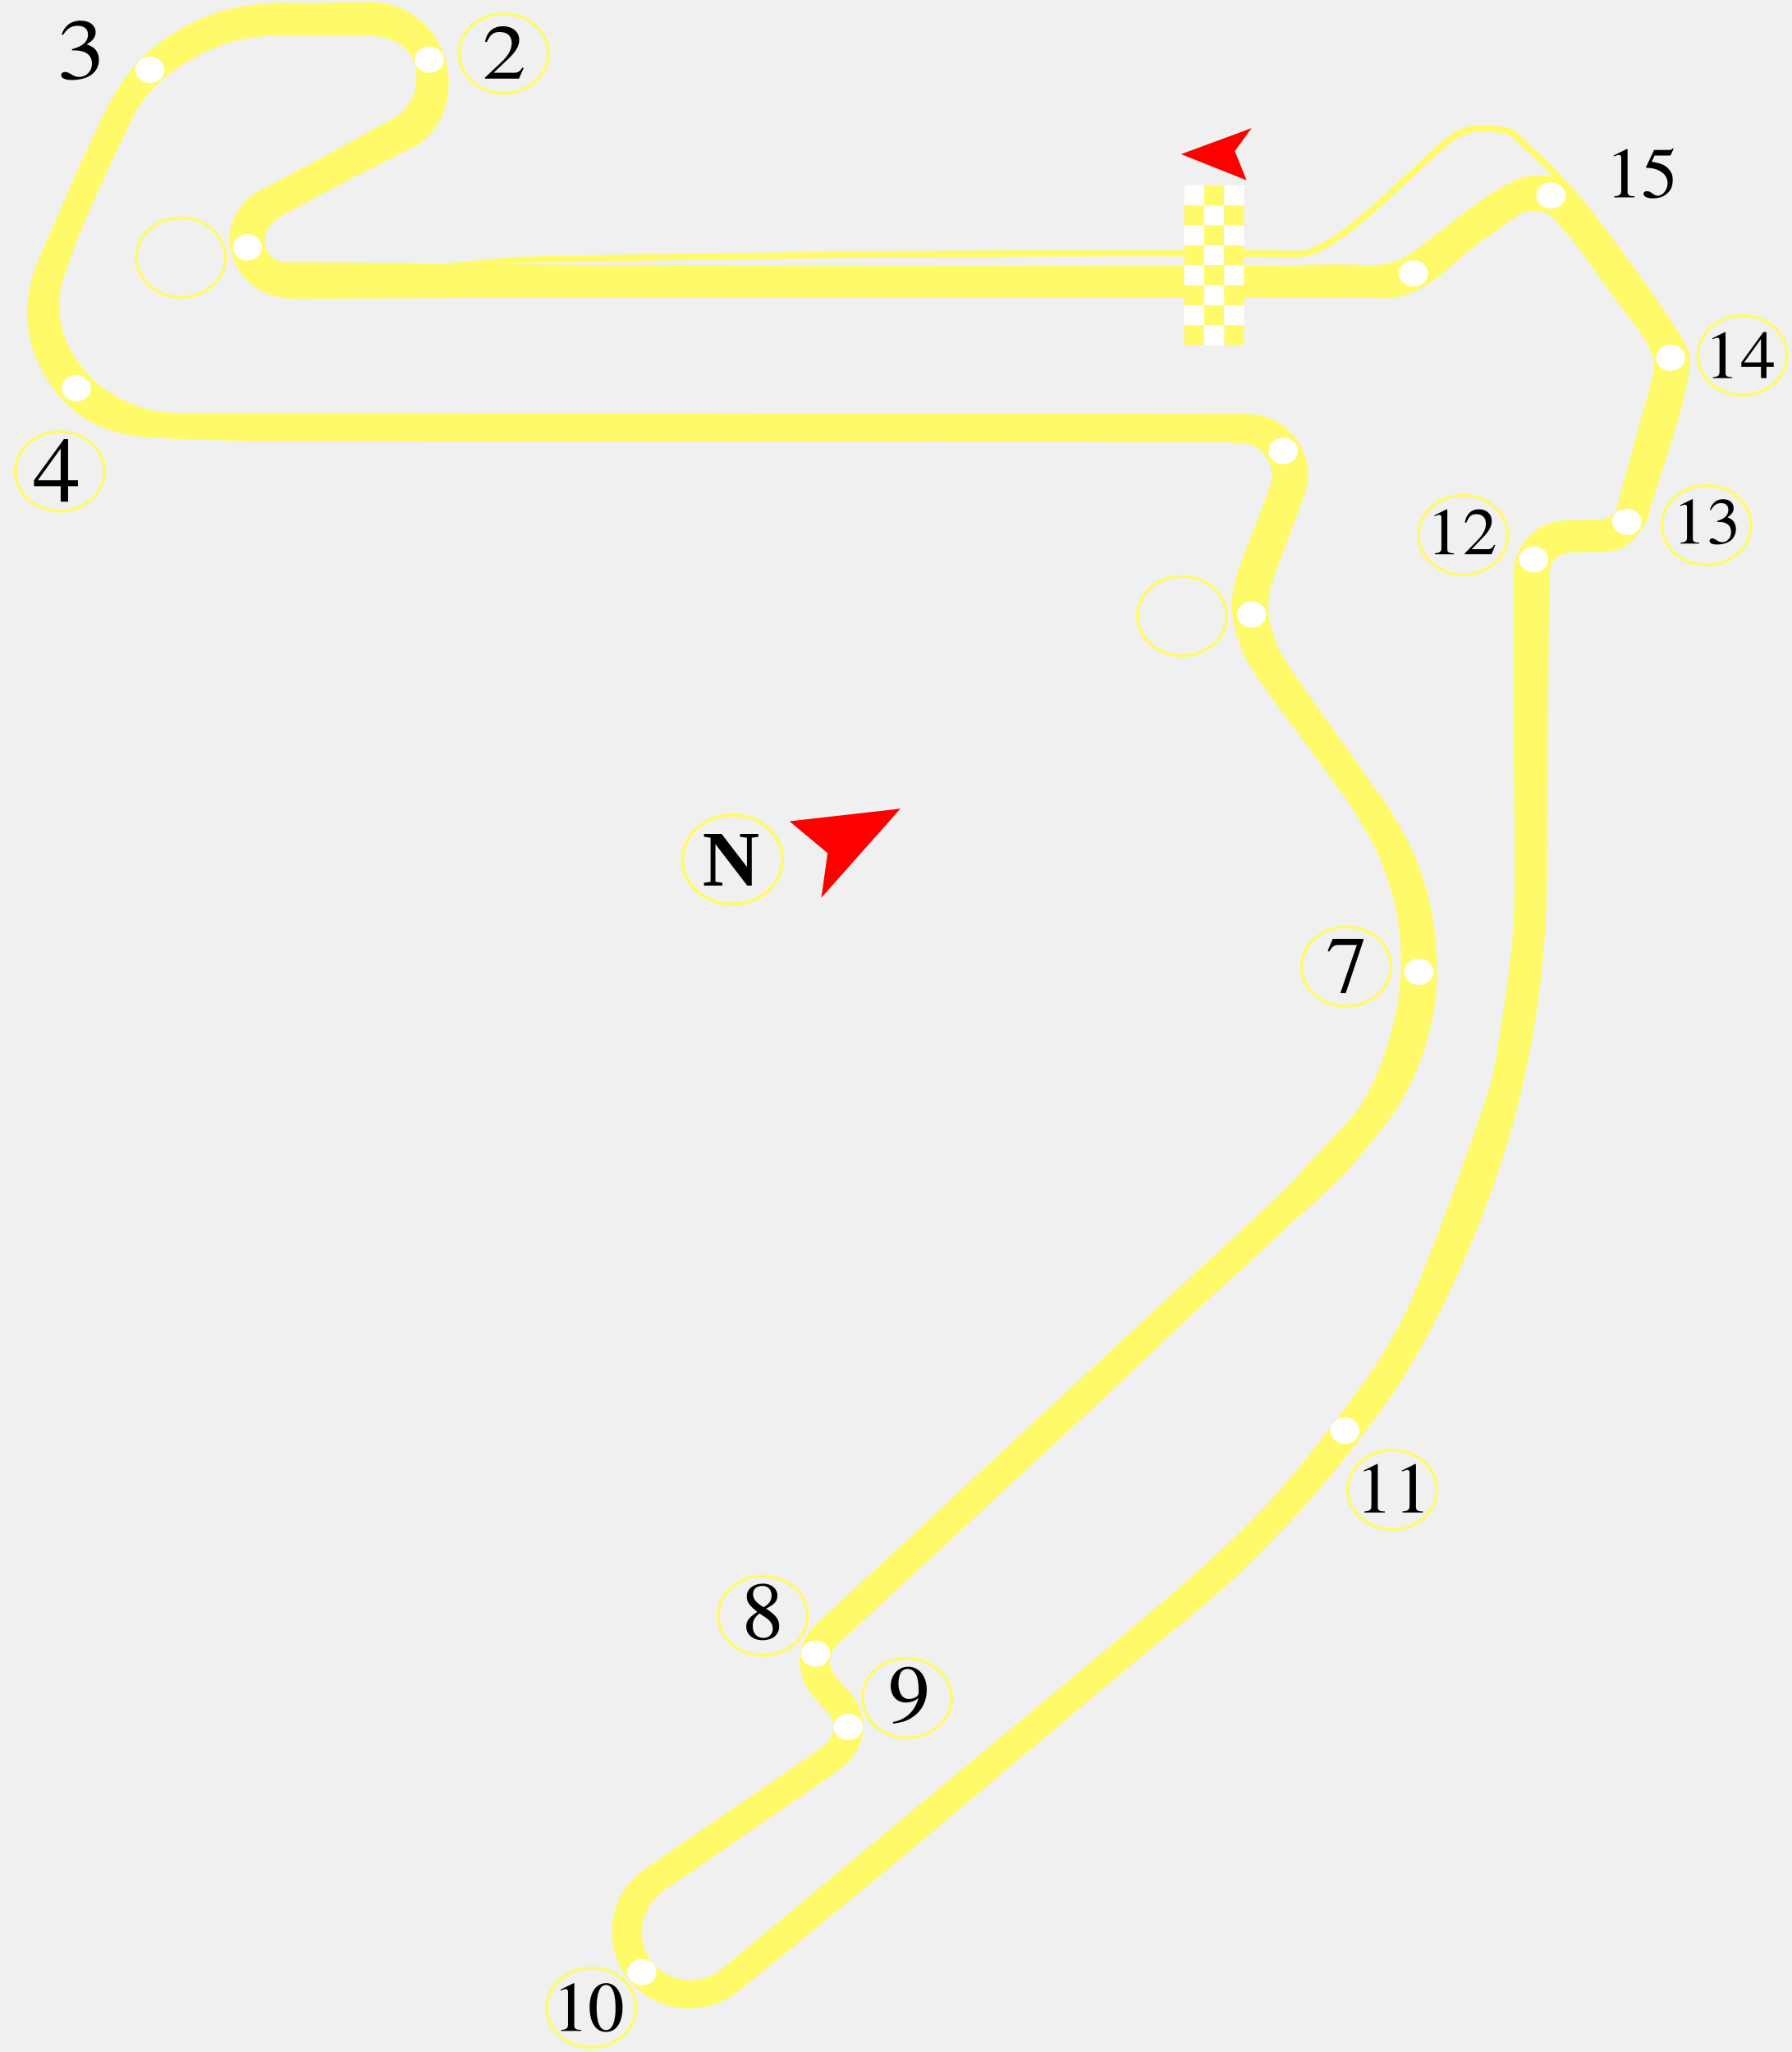
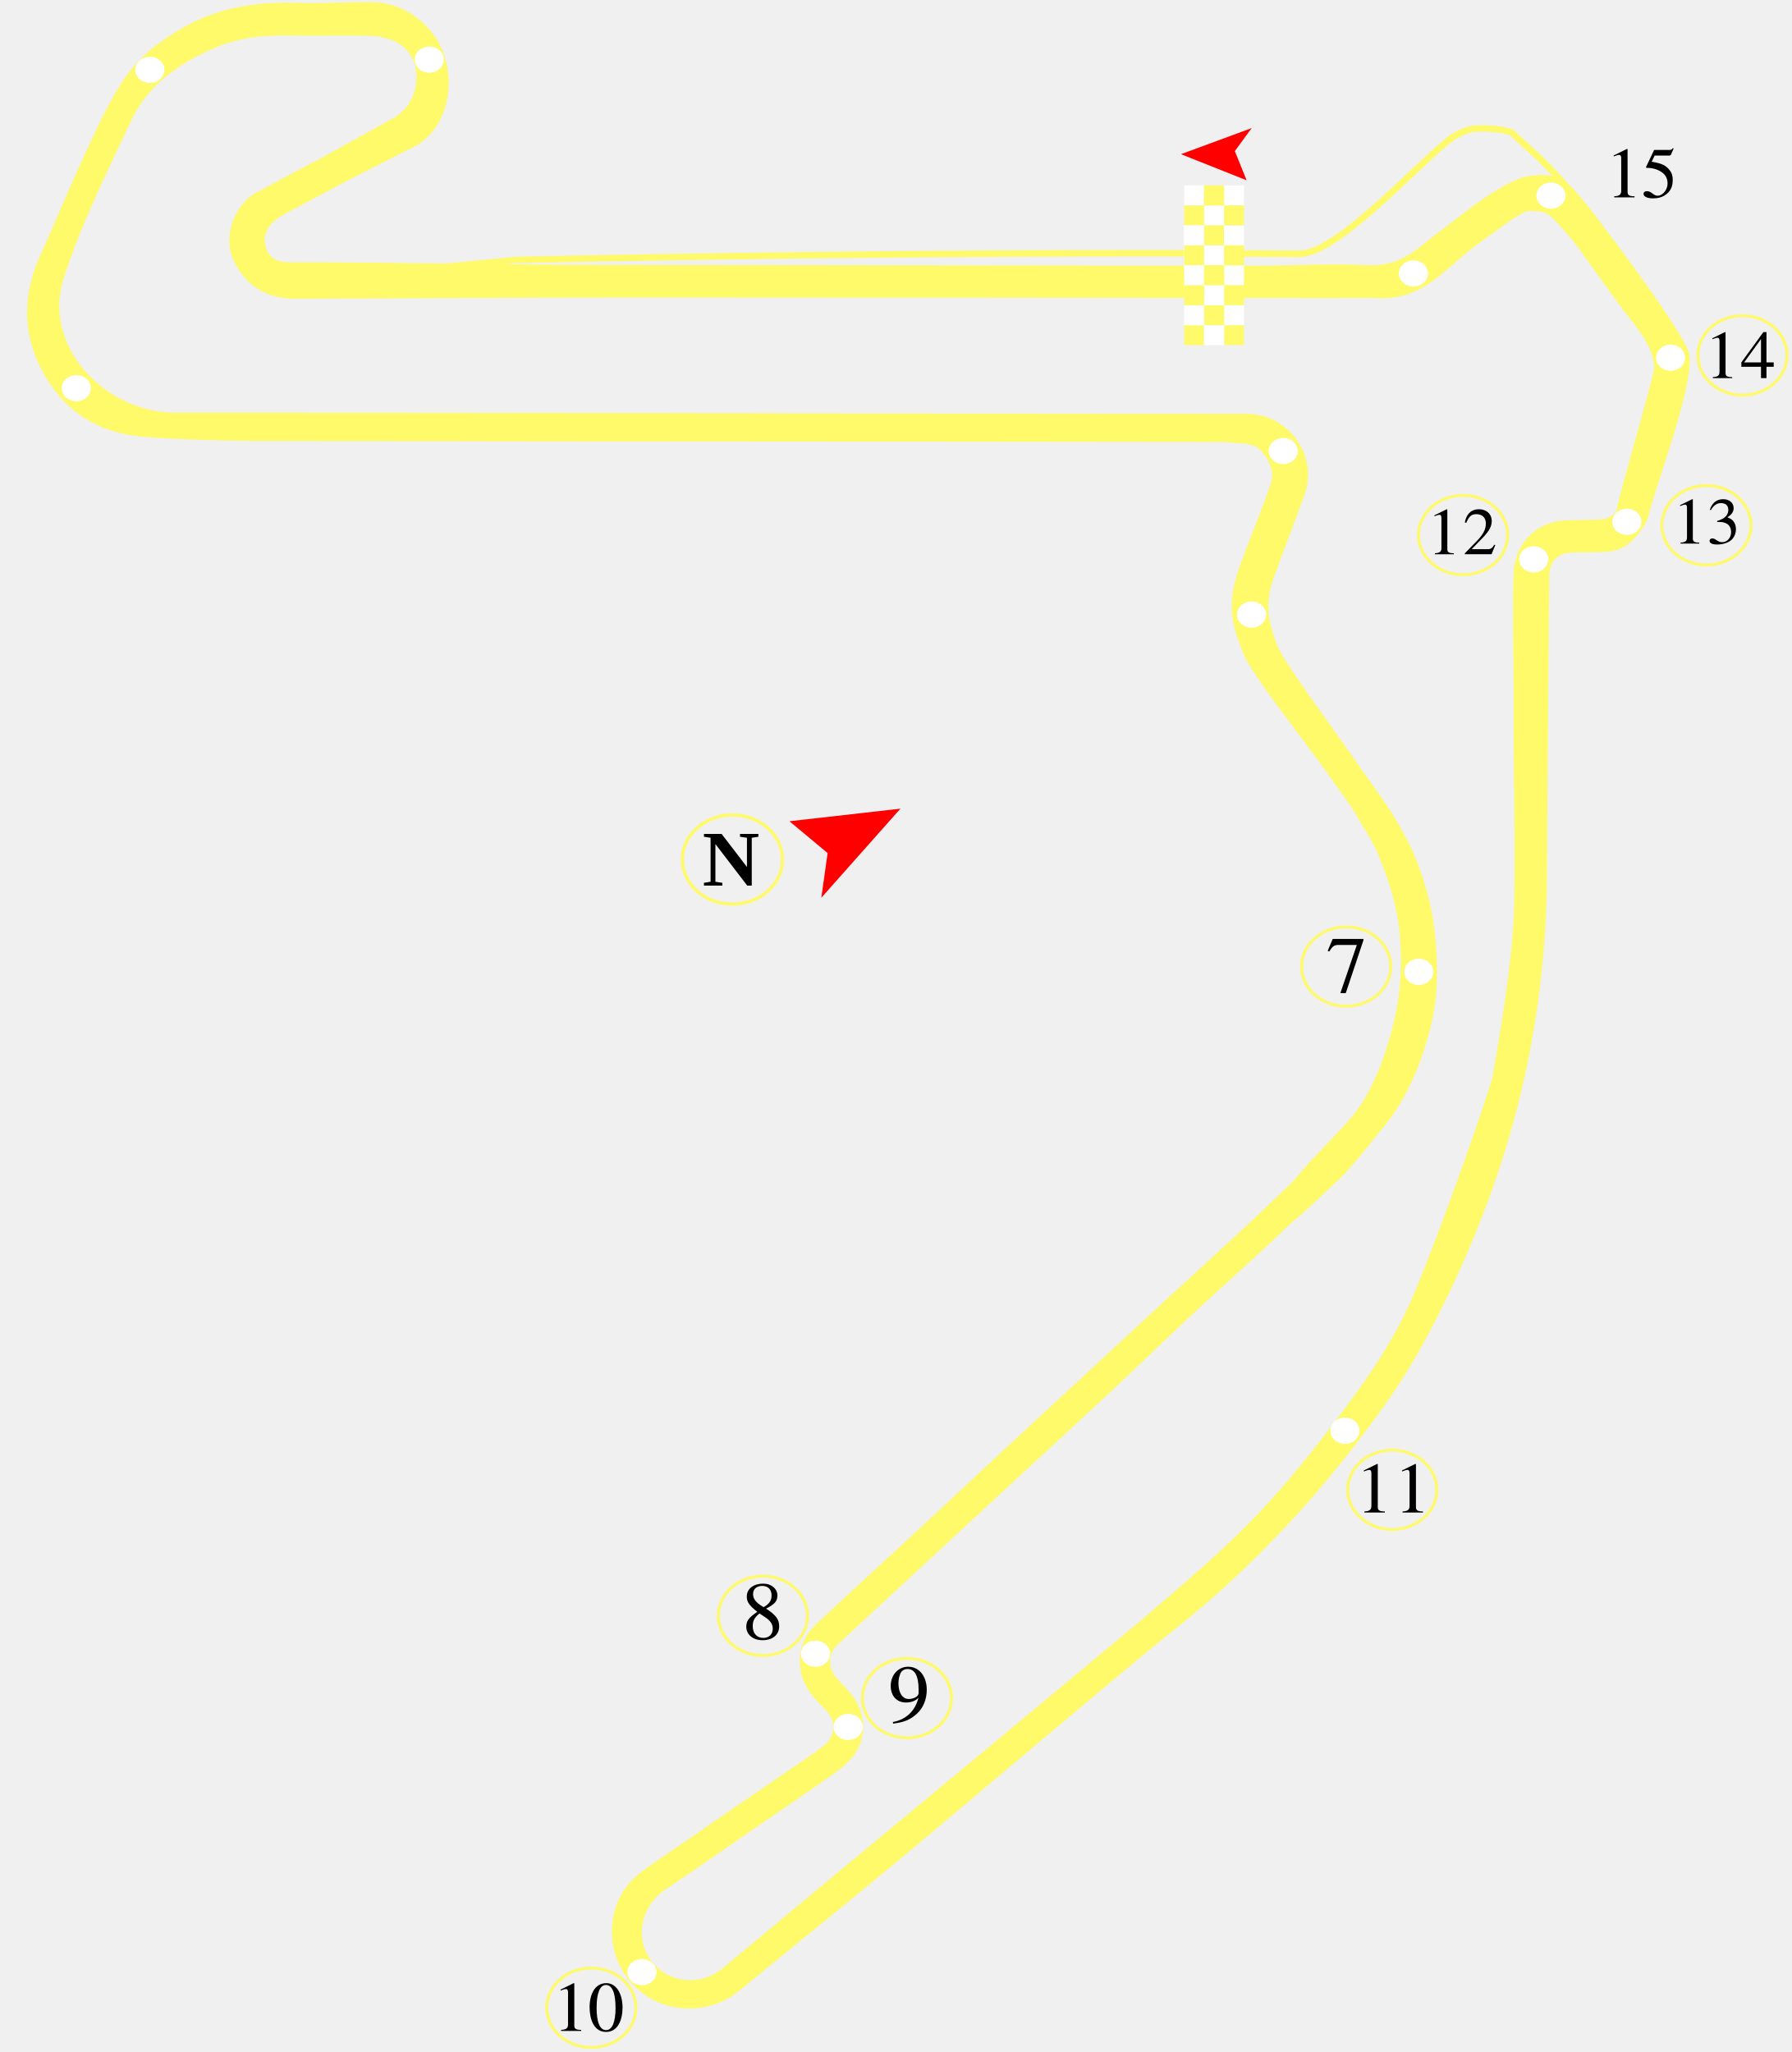
<svg xmlns="http://www.w3.org/2000/svg" width="230.373mm" height="263.863mm" viewBox="0 0 230.373 263.863" version="1.1" id="svg1" xml:space="preserve">
  <defs id="defs1" />
  <g id="layer1" transform="translate(58.30594,94.57387)">
    <g id="g34" transform="matrix(1.914917,0,0,1.914917,-92.89046,-26.63857)">
      <path style="font-size:4.237px;fill:#ff0000;stroke:none;stroke-width:1.027;stroke-dasharray:none" d="m 77.123,19.48 -5.233,6.073 0.416,-3.043 -2.525,-2.172 z" id="path22" transform="matrix(1.015067,0,0,0.9851566,0.2338607,-0.3661521)" />
      <g id="g33" transform="matrix(0.5863315,0,0,0.5863315,1.79094,31.65331)">
        <path style="font-weight:bold;font-size:9.033px;font-family:'Nimbus Roman No9 L';-inkscape-font-specification:'Nimbus Roman No9 L Bold';stroke-width:2.266" d="m 113.285,-18.544 -0.794,-0.115 v -0.322 h 2.104 v 0.322 l -0.759,0.115 v 5.478 h -0.516 l -3.648,-4.755 v 4.314 l 0.794,0.119 v 0.322 h -2.104 v -0.322 l 0.759,-0.119 v -5.037 l -0.759,-0.115 v -0.322 h 2.025 l 2.898,3.78 z" id="text33" />
        <ellipse style="fill:none;stroke:#fffa69;stroke-width:0.371;stroke-dasharray:none" id="ellipse33" cx="111.623" cy="-16.05" rx="5.731" ry="5.105" />
      </g>
    </g>
    <g id="layer1-5" transform="translate(-193.3339,-234.0117)" />
    <path id="path1" d="m -7.644,-79.433 c 2.471,-1.427 3.334,-4.38 2.671,-6.801 -0.468,-1.71 -1.793,-2.882 -3.409,-3.34 -0.836,-0.237 -1.375,-0.362 -2.157,-0.387 -2.941,-0.094 -6.631,0.023 -9.945,-0.044 -3.31,-0.066 -6.585,0.124 -9.683,1.374 -4.68,1.889 -9.068,4.85 -11.197,9.41 -3.029,6.489 -6.492,13.367 -8.771,20.479 -2.755,8.599 5.226,17.239 14.425,17.242 8.596,0.003 17.192,7.59e-4 25.788,0.007 11.883,0.009 23.765,0.019 35.648,0.037 11.56,0.017 23.121,0.049 34.681,0.065 13.878,0.019 27.755,0.027 41.632,0.042 5.345,0.006 9.181,5.362 7.39,10.38 -1.293,3.623 -2.734,7.194 -4.003,10.825 -1.125,3.219 -0.74,5.297 0.449,8.479 0.797,2.133 6.832,10.185 11.194,16.487 1.298,1.876 2.686,3.65 3.865,5.622 1.004,1.679 2.303,3.993 3.098,6.145 1.027,2.776 1.815,5.679 2.123,8.623 0.405,3.876 0.506,7.891 -0.385,11.685 -1.116,4.75 -2.96,9.467 -6.081,13.314 -1.097,1.287 -4.197,5.489 -6.53,7.518 -0.325,0.32 -2.684,2.55 -3.736,3.488 -0.637,0.568 -1.741,1.487 -2.311,2.037 -3.856,3.717 -7.28,6.698 -11.213,10.337 -4.382,4.053 -8.236,7.877 -12.615,11.933 -3.629,3.361 -7.267,6.713 -10.897,10.072 -4.402,4.073 -8.802,8.149 -13.202,12.224 -3.262,3.021 -6.533,6.033 -9.782,9.068 -1.264,1.181 -1.313,2.944 -0.168,4.265 0.46,0.531 0.934,1.053 1.422,1.559 2.337,2.422 2.739,5.961 0.695,8.6 -0.921,1.19 -2.289,2.068 -3.547,2.956 -3.182,2.247 -6.418,4.415 -9.629,6.621 -3.645,2.504 -7.255,5.059 -10.936,7.509 -3.087,2.055 -3.983,6.175 -1.863,9.102 2.125,2.934 6.327,3.426 9.197,1.048 4.661,-3.862 9.303,-7.746 13.959,-11.614 7.131,-5.925 14.266,-11.846 21.401,-17.766 1.315,-1.092 17.442,-14.511 18.046,-15.027 12.737,-10.868 16.914,-14.524 27.301,-28.521 4.212,-5.676 6.599,-9.929 8.371,-14.192 3.954,-9.513 9.703,-26.226 9.94,-27.543 0.586,-3.258 2.647,-14.92 2.786,-21.946 0.167,-8.418 -0.095,-16.621 -0.069,-25.042 0.018,-5.78 -0.169,-11.951 -0.021,-17.678 0.036,-1.399 0.555,-3.005 1.382,-4.134 1.134,-1.549 3.103,-2.694 5.443,-2.741 1.29,-0.026 2.756,-0.066 4.046,-0.1 1.072,-0.029 1.495,-0.31 1.905,-0.581 0.208,-0.138 0.537,-0.579 0.533,-0.87 -0.01,-0.775 4.854,-17.323 4.807,-18.148 -0.164,-2.875 -2.42,-5.26 -4.047,-7.431 -2.81,-3.751 -5.142,-7.24 -6.601,-9.041 0,0 -1.731,-2.092 -2.759,-3.007 -0.868,-0.772 -2.942,-0.646 -3.193,-0.521 -0.931,0.468 -1.646,0.949 -2.557,1.597 -0.627,0.446 -1.354,0.967 -2.278,1.631 -0.582,0.418 -1.326,0.97 -2.067,1.532 -3.058,2.319 -6.285,6.557 -11.678,6.357 -2.14,-0.079 -4.284,-0.007 -6.426,-0.009 -15.316,-0.017 -30.632,-0.035 -45.948,-0.048 -14.053,-0.011 -28.105,-0.013 -42.158,-0.025 -14.377,-0.013 -30.813,0.127 -45.19,0.153 -3.59,0.006 -6.436,-1.777 -7.888,-5.192 -1.228,-2.886 0.262,-6.937 3.009,-8.433 2.763,-1.504 5.552,-2.96 8.33,-4.437 m 3.718,2.715 c -2.854,1.518 -5.525,2.945 -8.382,4.459 -1.729,0.916 -2.887,2.302 -2.473,4.04 0.375,1.571 1.335,2.171 3.189,2.169 12.528,-0.016 27.115,0.328 39.643,0.332 13.585,0.004 27.17,0.042 40.755,0.06 14.553,0.019 29.106,0.036 43.659,0.047 4.987,0.004 9.485,-0.312 14.471,-0.071 4.199,0.203 6.279,-2.053 8.29,-3.58 4.028,-3.059 6.204,-4.832 8.36,-6.088 1.065,-0.62 2.865,-1.779 4.71,-1.861 1.349,-0.06 2.309,-0.488 4.973,1.645 1.258,1.007 14.718,18.872 15.052,21.4 0.552,4.19 -4.596,17.569 -5.216,20.535 -0.325,1.554 -2.003,3.341 -2.718,3.845 -0.977,0.69 -1.739,0.985 -3.89,1.007 -1.027,0.011 -2.054,0.03 -3.082,0.044 -2.053,0.03 -3.107,1.084 -3.129,3.165 -0.036,3.491 -0.059,6.983 -0.085,10.475 -0.069,9.154 -0.167,18.307 -0.196,27.461 -0.027,8.544 -0.897,16.992 -2.669,25.348 -1.322,6.23 -3.152,12.351 -5.413,18.258 -1.291,3.373 -2.671,6.634 -4.233,9.936 -3.261,6.895 -6.004,11.412 -8.646,15.123 -1.29,1.813 -6.347,8.831 -12.427,15.279 -2.643,2.803 -5.355,5.526 -7.849,7.794 -3.364,3.06 -6.237,5.313 -7.107,6.004 -5.012,3.98 -28.443,23.859 -35.598,29.802 -6.48,5.382 -13.442,10.966 -19.946,16.319 -3.836,3.158 -9.603,2.967 -13.179,-0.348 -2.642,-2.45 -3.681,-6.056 -2.948,-9.4 0.277,-1.263 0.793,-2.491 1.598,-3.592 1.014,-1.385 2.427,-2.316 3.806,-3.263 3.284,-2.253 6.416,-4.429 9.699,-6.684 3.21,-2.206 6.604,-4.505 9.814,-6.711 0.771,-0.53 1.474,-1.012 2.195,-1.606 1.543,-1.271 1.522,-3.184 0.081,-4.61 -1.306,-1.292 -2.543,-2.586 -3.009,-4.415 -0.627,-2.459 -0.008,-4.752 1.817,-6.48 3.675,-3.481 7.468,-6.912 11.184,-10.349 5.498,-5.086 10.661,-9.97 16.161,-15.054 5.887,-5.441 11.155,-10.334 17.042,-15.774 3.424,-3.164 8.174,-7.478 11.479,-10.575 0.935,-0.876 1.963,-1.871 2.752,-2.611 1.124,-1.053 2.845,-2.676 3.289,-3.25 1.715,-2.213 5.152,-5.38 7.23,-7.937 2.51,-3.089 4.244,-7.911 5.253,-12.233 0.883,-3.783 1.043,-7.776 0.619,-11.637 -0.353,-3.217 -1.383,-6.357 -2.607,-9.354 -0.8,-1.959 -1.42,-2.79 -3.066,-5.561 -0.809,-1.362 -1.881,-2.74 -3.065,-4.43 -3.379,-4.825 -10.127,-13.223 -11.277,-16.04 -1.805,-4.421 -2.079,-6.905 -0.419,-11.473 1.273,-3.506 2.634,-6.75 3.877,-10.266 0.6,-1.697 -0.142,-3.063 -0.935,-4.088 -0.549,-0.711 -1.276,-1.162 -2.521,-1.218 -1.113,-0.05 -1.733,-0.215 -2.848,-0.216 -15.785,-0.017 -31.57,-0.037 -47.355,-0.05 -13.086,-0.012 -26.172,-0.012 -39.257,-0.026 -12.527,-0.013 -25.055,-0.031 -37.582,-0.06 -4.107,-0.009 -10.289,-0.204 -14.373,-0.519 -4.996,-0.385 -9.226,-2.587 -12.043,-6.81 -3.477,-5.212 -3.843,-10.801 -1.26,-16.51 2.117,-4.679 4.128,-9.634 6.313,-14.279 1.469,-3.122 3.184,-6.91 5.413,-9.668 1.766,-2.185 3.415,-3.367 5.801,-4.858 4.678,-2.923 9.8,-3.857 15.241,-3.689 3.337,0.104 6.683,-0.121 10.023,-0.081 4.066,0.049 7.844,2.934 9.158,6.846 1.315,3.916 0.373,8.573 -2.792,11.049 -0.366,0.286 -0.804,0.59 -1.384,0.832" style="fill:#fffa69;fill-opacity:1;fill-rule:nonzero;stroke:none;stroke-width:0.353" />
    <g id="text20" style="font-size:4.237px;stroke-width:0.353" transform="matrix(1.015067,0,0,0.9851566,0.2338608,-0.3661525)">
      <path style="fill:#ff0000;stroke:none;stroke-width:1.245;stroke-dasharray:none" d="m 91.915,-75.502 8.958,-3.407 -2.133,3.006 1.493,3.808 z" id="path21" />
      <path style="font-size:15.184px;font-family:STIX;stroke-width:0.249" d="m 41.024,116.653 c 0,-0.856 -0.343,-1.434 -1.659,-2.312 1.06,-0.567 1.434,-0.931 1.434,-1.734 0,-0.835 -0.739,-1.531 -1.798,-1.531 -1.188,0 -2.077,0.642 -2.077,1.67 0,0.696 0.225,1.103 1.327,2.012 -1.145,0.803 -1.392,1.22 -1.392,1.959 0,1.006 0.846,1.745 2.055,1.745 1.285,0 2.109,-0.706 2.109,-1.809 z m -0.963,-4.046 c 0,0.664 -0.278,1.113 -1.006,1.541 -0.942,-0.557 -1.338,-1.049 -1.338,-1.713 0,-0.664 0.46,-1.06 1.177,-1.06 0.728,0 1.167,0.492 1.167,1.231 z m -0.899,2.794 c 0.728,0.492 1.049,0.921 1.049,1.584 0,0.696 -0.482,1.177 -1.177,1.177 -0.814,0 -1.359,-0.557 -1.359,-1.541 0,-0.696 0.225,-1.135 0.856,-1.649 z" id="path8" />
      <path style="font-size:15.184px;font-family:STIX;stroke-width:0.247" d="m 55.461,129.35 c 1.383,-0.192 2.075,-0.447 2.98,-1.266 0.851,-0.777 1.277,-1.937 1.277,-3.16 0,-0.894 -0.255,-1.66 -0.681,-2.192 -0.415,-0.511 -0.99,-0.809 -1.671,-0.809 -1.266,0 -2.213,1.075 -2.213,2.511 0,1.298 0.766,2.16 1.915,2.16 0.628,0 1.139,-0.16 1.596,-0.607 -0.426,1.745 -1.617,2.862 -3.235,3.15 z m 3.224,-4.012 c 0,0.564 -0.777,0.798 -1.245,0.798 -0.798,0 -1.309,-0.798 -1.309,-2.064 0,-0.575 0.16,-1.202 0.372,-1.49 0.181,-0.234 0.458,-0.362 0.777,-0.362 0.926,0 1.405,0.915 1.405,2.703 z" id="path9" />
      <path style="font-size:15.184px;font-family:STIX;stroke-width:0.215" d="m 15.951,169.464 v -0.138 c -0.692,0 -0.877,-0.166 -0.877,-0.563 v -5.51 l -0.083,-0.028 -1.652,0.84 v 0.129 l 0.249,-0.092 c 0.166,-0.065 0.323,-0.111 0.415,-0.111 0.194,0 0.277,0.138 0.277,0.452 v 4.144 c 0,0.508 -0.194,0.701 -0.877,0.738 v 0.138 z m 5.233,-3.046 c 0,-1.892 -0.84,-3.193 -2.049,-3.193 -1.486,0 -2.123,1.504 -2.123,3.138 0,1.514 0.508,3.23 2.086,3.23 1.504,0 2.086,-1.587 2.086,-3.175 z m -0.886,0.046 c 0,1.827 -0.415,2.889 -1.2,2.889 -0.794,0 -1.2,-1.052 -1.2,-2.926 0,-1.874 0.415,-2.963 1.181,-2.963 0.812,0 1.218,1.08 1.218,3 z" id="path10" />
      <path style="font-size:15.184px;font-family:STIX;stroke-width:0.202" d="m 126.481,-23.285 v -0.13 c -0.651,0 -0.825,-0.156 -0.825,-0.53 v -5.185 l -0.078,-0.026 -1.555,0.79 v 0.122 l 0.234,-0.087 c 0.156,-0.061 0.304,-0.104 0.391,-0.104 0.182,0 0.261,0.13 0.261,0.426 v 3.899 c 0,0.478 -0.182,0.66 -0.825,0.695 v 0.13 z m 5.246,-1.19 -0.122,-0.052 c -0.287,0.486 -0.469,0.582 -0.834,0.582 h -2.032 l 1.433,-1.529 c 0.773,-0.816 1.112,-1.468 1.112,-2.154 0,-0.86 -0.625,-1.529 -1.607,-1.529 -1.068,0 -1.624,0.712 -1.806,1.728 l 0.182,0.043 c 0.347,-0.851 0.651,-1.129 1.277,-1.129 0.738,0 1.207,0.434 1.207,1.225 0,0.738 -0.313,1.398 -1.129,2.258 l -1.546,1.641 v 0.104 h 3.396 z" id="path12" />
      <path style="font-size:15.184px;font-family:STIX;stroke-width:0.199" d="m 157.568,-24.675 v -0.129 c -0.643,0 -0.815,-0.154 -0.815,-0.523 v -5.119 l -0.077,-0.026 -1.535,0.78 v 0.12 l 0.231,-0.086 c 0.154,-0.06 0.3,-0.103 0.386,-0.103 0.18,0 0.257,0.129 0.257,0.42 v 3.85 c 0,0.472 -0.18,0.652 -0.815,0.686 v 0.129 z m 1.475,-4.373 c 0.352,-0.634 0.746,-0.909 1.277,-0.909 0.566,0 0.926,0.292 0.926,0.875 0,0.523 -0.274,0.909 -0.694,1.149 -0.171,0.103 -0.394,0.197 -0.72,0.309 v 0.12 c 0.489,0 0.686,0.026 0.875,0.086 0.592,0.171 0.892,0.592 0.892,1.243 0,0.729 -0.48,1.312 -1.115,1.312 -0.24,0 -0.42,-0.043 -0.737,-0.266 -0.24,-0.171 -0.377,-0.223 -0.523,-0.223 -0.197,0 -0.352,0.129 -0.352,0.309 0,0.309 0.334,0.489 0.96,0.489 0.763,0 1.578,-0.249 1.989,-0.797 0.249,-0.326 0.394,-0.746 0.394,-1.2 0,-0.446 -0.137,-0.84 -0.377,-1.106 -0.18,-0.189 -0.334,-0.292 -0.712,-0.454 0.574,-0.343 0.797,-0.772 0.797,-1.183 0,-0.703 -0.54,-1.175 -1.337,-1.175 -0.892,0 -1.432,0.574 -1.68,1.389 z" id="path13" />
      <path style="font-size:15.184px;font-family:STIX;stroke-width:0.207" d="m 161.742,-46.27 v -0.133 c -0.667,0 -0.845,-0.16 -0.845,-0.543 v -5.31 l -0.08,-0.027 -1.592,0.809 v 0.125 l 0.24,-0.089 c 0.16,-0.062 0.311,-0.107 0.4,-0.107 0.187,0 0.267,0.133 0.267,0.436 v 3.993 c 0,0.489 -0.187,0.676 -0.845,0.712 v 0.133 z m 5.256,-1.485 v -0.569 h -0.916 v -3.958 h -0.391 l -2.793,3.958 v 0.569 h 2.49 v 1.485 h 0.694 v -1.485 z m -1.61,-0.569 h -2.135 l 2.135,-3.051 z" id="path14" />
      <g id="g1">
        <path style="font-size:15.184px;font-family:STIX;stroke-width:0.245" d="m 115.029,27.099 v -0.169 h -3.893 l -0.633,1.551 0.19,0.095 c 0.443,-0.717 0.622,-0.865 1.234,-0.865 h 2.268 l -2.089,6.288 h 0.686 z" id="path7" />
        <ellipse style="fill:none;stroke:#fffa69;stroke-width:0.371;stroke-dasharray:none" id="ellipse23" cx="112.841" cy="30.533" rx="5.646" ry="5.182" />
      </g>
      <ellipse style="fill:none;stroke:#fffa69;stroke-width:0.371;stroke-dasharray:none" id="ellipse24" cx="38.967" cy="115.276" rx="5.646" ry="5.182" />
      <ellipse style="fill:none;stroke:#fffa69;stroke-width:0.371;stroke-dasharray:none" id="ellipse25" cx="57.213" cy="126.019" rx="5.646" ry="5.182" />
      <ellipse style="fill:none;stroke:#fffa69;stroke-width:0.371;stroke-dasharray:none" id="ellipse26" cx="17.235" cy="166.439" rx="5.646" ry="5.182" />
      <ellipse style="fill:none;stroke:#fffa69;stroke-width:0.371;stroke-dasharray:none" id="ellipse28" cx="127.656" cy="-25.79" rx="5.646" ry="5.182" />
      <ellipse style="fill:none;stroke:#fffa69;stroke-width:0.371;stroke-dasharray:none" id="ellipse29" cx="158.478" cy="-27.066" rx="5.646" ry="5.182" />
      <ellipse style="fill:none;stroke:#fffa69;stroke-width:0.371;stroke-dasharray:none" id="ellipse30" cx="163.04" cy="-49.238" rx="5.646" ry="5.182" />
      <path style="font-size:15.184px;font-family:STIX;stroke-width:0.218" d="m 117.74,101.796 v -0.141 c -0.704,0 -0.892,-0.169 -0.892,-0.572 v -5.603 l -0.085,-0.028 -1.68,0.854 v 0.131 l 0.253,-0.094 c 0.169,-0.066 0.328,-0.113 0.422,-0.113 0.197,0 0.282,0.141 0.282,0.46 v 4.214 c 0,0.516 -0.197,0.713 -0.892,0.751 v 0.141 z m 4.833,0 v -0.141 c -0.704,0 -0.892,-0.169 -0.892,-0.572 v -5.603 l -0.085,-0.028 -1.68,0.854 v 0.131 l 0.253,-0.094 c 0.169,-0.066 0.328,-0.113 0.422,-0.113 0.197,0 0.282,0.141 0.282,0.46 v 4.214 c 0,0.516 -0.197,0.713 -0.892,0.751 v 0.141 z" id="path11" />
      <ellipse style="fill:none;stroke:#fffa69;stroke-width:0.371;stroke-dasharray:none" id="ellipse27" cx="118.681" cy="98.831" rx="5.646" ry="5.182" />
      <path style="font-size:15.184px;font-family:STIX;stroke-width:0.217" d="m 149.374,-69.868 v -0.14 c -0.701,0 -0.888,-0.168 -0.888,-0.57 v -5.581 l -0.084,-0.028 -1.673,0.851 v 0.131 l 0.252,-0.093 c 0.168,-0.065 0.327,-0.112 0.421,-0.112 0.196,0 0.28,0.14 0.28,0.458 v 4.198 c 0,0.514 -0.196,0.71 -0.888,0.748 v 0.14 z m 4.945,-6.366 -0.084,-0.065 c -0.15,0.196 -0.234,0.243 -0.449,0.243 h -1.935 l -1.019,2.216 c 0,0 -0.009,0.028 -0.009,0.047 0,0.056 0.028,0.075 0.112,0.075 0.897,0 1.552,0.299 1.991,0.654 0.421,0.337 0.626,0.804 0.626,1.402 0,0.804 -0.608,1.58 -1.262,1.58 -0.187,0 -0.402,-0.084 -0.664,-0.299 -0.299,-0.243 -0.477,-0.29 -0.692,-0.29 -0.262,0 -0.421,0.122 -0.421,0.355 0,0.355 0.486,0.58 1.187,0.58 0.636,0 1.15,-0.14 1.589,-0.458 0.636,-0.467 0.916,-1.047 0.916,-1.945 0,-0.495 -0.084,-0.851 -0.327,-1.187 -0.533,-0.739 -1,-0.944 -2.337,-1.197 l 0.374,-0.795 h 1.814 c 0.15,0 0.224,-0.056 0.252,-0.122 z" id="path15" />
-       <ellipse style="fill:none;stroke:#fffa69;stroke-width:0.371;stroke-dasharray:none" id="path18" cx="-34.755" cy="-62.012" rx="5.646" ry="5.182" />
-       <ellipse style="fill:none;stroke:#fffa69;stroke-width:0.371;stroke-dasharray:none" id="ellipse22" cx="92.056" cy="-15.209" rx="5.646" ry="5.182" />
-       <path style="font-size:15.184px;font-family:STIX;stroke-width:0.273" d="m -49.675,-91.07 c 0.502,-0.831 1.066,-1.19 1.826,-1.19 0.809,0 1.323,0.382 1.323,1.145 0,0.685 -0.392,1.19 -0.993,1.505 -0.245,0.135 -0.564,0.258 -1.029,0.404 v 0.157 c 0.699,0 0.98,0.034 1.25,0.112 0.846,0.225 1.274,0.775 1.274,1.628 0,0.954 -0.686,1.718 -1.593,1.718 -0.343,0 -0.6,-0.056 -1.054,-0.348 -0.343,-0.225 -0.539,-0.292 -0.748,-0.292 -0.282,0 -0.502,0.168 -0.502,0.404 0,0.404 0.478,0.64 1.373,0.64 1.091,0 2.255,-0.326 2.843,-1.044 0.355,-0.427 0.564,-0.977 0.564,-1.572 0,-0.584 -0.196,-1.1 -0.539,-1.448 -0.257,-0.247 -0.478,-0.382 -1.017,-0.595 0.821,-0.449 1.14,-1.011 1.14,-1.55 0,-0.921 -0.772,-1.538 -1.912,-1.538 -1.274,0 -2.047,0.752 -2.402,1.819 z" id="path16" />
-       <ellipse style="font-size:4.237px;fill:none;stroke:#fffa69;stroke-width:0.371;stroke-dasharray:none" id="ellipse18" cx="6.133" cy="-88.645" rx="5.646" ry="5.182" />
-       <path style="font-size:15.184px;font-family:STIX;stroke-width:0.246" d="m 8.659,-86.75 -0.154,-0.061 c -0.364,0.566 -0.596,0.677 -1.059,0.677 H 4.864 l 1.82,-1.779 c 0.982,-0.95 1.412,-1.708 1.412,-2.507 0,-1.001 -0.794,-1.779 -2.041,-1.779 -1.357,0 -2.063,0.829 -2.294,2.011 l 0.232,0.051 c 0.441,-0.991 0.827,-1.314 1.622,-1.314 0.938,0 1.533,0.505 1.533,1.425 0,0.859 -0.397,1.627 -1.434,2.628 l -1.964,1.91 v 0.121 h 4.313 z" id="path3" />
-       <ellipse style="font-size:4.237px;fill:none;stroke:#fffa69;stroke-width:0.371;stroke-dasharray:none" id="ellipse20" cx="-50.083" cy="-34.095" rx="5.646" ry="5.182" />
-       <path style="font-size:15.184px;font-family:STIX;stroke-width:0.281" d="m -47.8,-32.164 v -0.773 h -1.244 v -5.373 h -0.531 l -3.791,5.373 v 0.773 h 3.381 v 2.016 h 0.942 v -2.016 z m -2.185,-0.773 h -2.898 l 2.898,-4.142 z" id="path4" />
-       <ellipse style="fill:#ffffff;stroke-width:0.199" id="path19" cx="-26.338" cy="-63.343" rx="1.843" ry="1.709" />
      <ellipse style="fill:#ffffff;stroke-width:0.199" id="ellipse34" cx="-3.299" cy="-87.841" rx="1.843" ry="1.709" />
      <ellipse style="fill:#ffffff;stroke-width:0.199" id="ellipse35" cx="-38.687" cy="-86.512" rx="1.843" ry="1.709" />
      <ellipse style="fill:#ffffff;stroke-width:0.199" id="ellipse36" cx="-48.005" cy="-44.95" rx="1.843" ry="1.709" />
      <ellipse style="fill:#ffffff;stroke-width:0.199" id="ellipse37" cx="104.87" cy="-36.759" rx="1.843" ry="1.709" />
      <ellipse style="fill:#ffffff;stroke-width:0.199" id="ellipse38" cx="100.862" cy="-15.408" rx="1.843" ry="1.709" />
      <ellipse style="fill:#ffffff;stroke-width:0.199" id="ellipse41" cx="45.629" cy="120.22" rx="1.843" ry="1.709" />
      <ellipse style="fill:#ffffff;stroke-width:0.199" id="ellipse42" cx="49.765" cy="129.783" rx="1.843" ry="1.709" />
      <ellipse style="fill:#ffffff;stroke-width:0.199" id="ellipse43" cx="23.638" cy="161.79" rx="1.843" ry="1.709" />
      <ellipse style="fill:#ffffff;stroke-width:0.199" id="ellipse46" cx="112.685" cy="91.123" rx="1.843" ry="1.709" />
      <ellipse style="fill:#ffffff;stroke-width:0.199" id="ellipse47" cx="136.6" cy="-22.616" rx="1.843" ry="1.709" />
      <ellipse style="fill:#ffffff;stroke-width:0.199" id="ellipse48" cx="148.395" cy="-27.518" rx="1.843" ry="1.709" />
      <ellipse style="fill:#ffffff;stroke-width:0.199" id="ellipse1" cx="122.041" cy="31.223" rx="1.843" ry="1.709" />
      <ellipse style="fill:#ffffff;stroke-width:0.199" id="ellipse2" cx="153.934" cy="-48.936" rx="1.843" ry="1.709" />
      <path style="font-size:4.237px;fill:none;stroke:#fffa69;stroke-width:0.837;stroke-dasharray:none" d="m 149.726,-55.406 c 0,0 -2.995,-2.189 -3.073,-3.744 -0.097,-1.954 -0.031,-4.212 -1.754,-6.892 -1.22,-1.897 -3.353,-4.301 -4.598,-5.746 -3.172,-3.68 -5.259,-5.216 -6.357,-6.424 -0.473,-0.521 -4.134,-0.867 -5.43,-0.514 -1.45,0.394 -2.546,1.242 -3.097,1.729 -5.046,4.464 -14.032,14.534 -18.501,14.498 -48.575,-0.391 -99.25,0.804 -99.25,0.804 l -30.817,3.084 132.038,0.19 9.054,0.291 20.627,-12.373 z" id="path20" />
      <ellipse style="fill:#ffffff;stroke-width:0.199" id="ellipse4" cx="121.361" cy="-59.934" rx="1.843" ry="1.709" />
      <ellipse style="fill:#ffffff;stroke-width:0.199" id="ellipse3" cx="138.778" cy="-70.094" rx="1.843" ry="1.709" />
    </g>
    <g id="g20">
      <path id="path33" d="m 93.909,-50.199 c 0.866,0 1.731,0 2.597,0" style="fill:#ffffff;fill-opacity:1;fill-rule:nonzero;stroke:none;stroke-width:0.353" />
      <path id="path34" d="m 101.637,-65.599 v 2.588 c -0.026,-0.006 -0.053,-0.016 -0.079,-0.016 -0.792,-0.002 -1.584,-0.004 -2.376,-0.003 -0.031,0 -0.063,0.015 -0.093,0.023 v 2.546 l 0.005,-0.005 c -0.865,0.002 -1.73,0.005 -2.595,0.007 v -2.598 c 0.073,0.009 0.147,0.024 0.22,0.024 0.643,0.002 1.286,0.001 1.929,7.06e-4 H 99.056 v -2.561 h -2.558 c 0.003,-0.851 -0.003,-1.683 -5.35e-4,-2.534 l 0.009,-0.026 c 0.074,-0.006 0.141,-0.003 0.215,-0.003 0.689,-0.001 1.378,-7.05e-4 2.067,-7.05e-4 h 0.27 c 0.005,-0.084 0.012,-0.144 0.012,-0.203 7.05e-4,-0.498 -0.003,-0.996 3.53e-4,-1.494 0.002,-0.292 0.012,-0.585 0.018,-0.877 h 2.547 v 2.587 h -2.549 v 2.547 z" style="fill:#ffffff;fill-opacity:1;fill-rule:nonzero;stroke:none;stroke-width:0.353" />
      <path id="path35" d="m 93.954,-69.575 c -0.003,-0.389 0.006,-0.774 -3.1e-5,-1.163 h 2.547 c -0.001,0.864 -0.002,1.728 -0.003,2.592 l 0.006,-0.006 -2.55,0.005" style="fill:#ffffff;fill-opacity:1;fill-rule:nonzero;stroke:none;stroke-width:0.35" />
      <path id="path36" d="m 101.637,-55.331 v 2.588 c -0.278,-0.004 -0.557,-0.012 -0.835,-0.011 -0.57,0.002 -1.141,0.009 -1.712,0.014 -0.006,-0.552 -0.015,-1.103 -0.016,-1.656 -7.06e-4,-0.313 0.011,-0.626 0.017,-0.939 0.849,0.001 1.697,0.003 2.546,0.004" style="fill:#ffffff;fill-opacity:1;fill-rule:nonzero;stroke:none;stroke-width:0.353" />
      <path id="path37" d="m 101.637,-60.465 v 2.588 c -0.776,-0.005 -1.552,-0.009 -2.327,-0.016 -0.073,-3.53e-4 -0.147,-0.015 -0.22,-0.023 -0.006,-0.592 -0.014,-1.185 -0.016,-1.777 -7.06e-4,-0.258 0.013,-0.516 0.02,-0.774 l -0.005,0.005 z" style="fill:#ffffff;fill-opacity:1;fill-rule:nonzero;stroke:none;stroke-width:0.353" />
      <path id="path38" d="m 99.09,-50.2 2.546,0.003" style="fill:#ffffff;fill-opacity:1;fill-rule:nonzero;stroke:none;stroke-width:0.353" />
      <path id="path39" d="m 101.637,-60.465 -2.548,0.003 v -2.546 c 0.03,-0.008 0.061,-0.023 0.093,-0.023 0.792,0 1.584,0.001 2.376,0.003 0.026,3.52e-4 0.053,0.011 0.079,0.016 z" style="fill:#fffa69;fill-opacity:1;fill-rule:nonzero;stroke:none;stroke-width:0.353" />
      <path id="path40" d="m 99.09,-57.916 c 0.073,0.008 0.147,0.022 0.22,0.023 0.776,0.007 1.551,0.011 2.327,0.016 v 2.546 c -0.849,-0.001 -1.697,-0.002 -2.546,-0.003 l 0.004,0.006 c -0.006,-0.367 -0.018,-0.735 -0.018,-1.102 7.06e-4,-0.498 0.011,-0.996 0.017,-1.493 0,0 -0.005,0.007 -0.005,0.007" style="fill:#fffa69;fill-opacity:1;fill-rule:nonzero;stroke:none;stroke-width:0.353" />
      <path id="path41" d="m 101.637,-50.197 -2.546,-0.003 0.004,0.006 c -0.006,-0.299 -0.019,-0.598 -0.018,-0.897 0.001,-0.551 0.011,-1.103 0.017,-1.654 l -0.004,0.005 c 0.57,-0.005 1.141,-0.012 1.712,-0.014 0.278,-0.001 0.557,0.007 0.835,0.011 z" style="fill:#fffa69;fill-opacity:1;fill-rule:nonzero;stroke:none;stroke-width:0.353" />
      <path id="path42" d="m 101.637,-65.599 h -2.549 v -2.547 h 2.549 z" style="fill:#fffa69;fill-opacity:1;fill-rule:nonzero;stroke:none;stroke-width:0.353" />
      <path id="path43" d="m 96.506,-50.199 -0.006,0.005 c 0.865,0 1.73,0 2.595,0 l -0.004,-0.006" style="fill:#fffa69;fill-opacity:1;fill-rule:nonzero;stroke:none;stroke-width:0.353" />
      <path id="path44" d="m 96.506,-50.199 c -0.866,0 -1.731,0 -2.597,0 0,0 0.008,0.005 0.008,0.005 0.007,-0.081 0.019,-0.162 0.019,-0.243 0.001,-0.69 0.001,-1.379 7.06e-4,-2.069 v -0.249 c 0.3,0 0.565,-0.001 0.83,3.53e-4 0.58,0.004 1.159,0.009 1.739,0.014 l -0.006,-0.006 c -3.53e-4,0.851 -3.53e-4,1.701 -3.53e-4,2.552 z" style="fill:#fffa69;fill-opacity:1;fill-rule:nonzero;stroke:none;stroke-width:0.353" />
      <path id="path45" d="m 93.917,-50.194 -0.008,-0.005" style="fill:#fffa69;fill-opacity:1;fill-rule:nonzero;stroke:none;stroke-width:0.353" />
      <path id="path46" d="m 99.094,-60.468 c -0.007,0.258 -0.021,0.516 -0.02,0.774 0.002,0.593 0.01,1.185 0.016,1.777 0,0 0.004,-0.007 0.004,-0.007 -0.06,0.009 -0.12,0.026 -0.18,0.026 -0.752,0.002 -1.505,0.002 -2.258,3.52e-4 -0.046,0 -0.092,-0.011 -0.151,-0.019 v -2.553 l -0.007,0.007 c 0.865,-0.002 1.73,-0.005 2.595,-0.007" style="fill:#fffa69;fill-opacity:1;fill-rule:nonzero;stroke:none;stroke-width:0.353" />
      <path id="path47" d="m 96.499,-65.595 h 2.557 v 2.561 c -0.139,0 -0.274,0 -0.409,0 -0.643,0 -1.286,0.001 -1.929,-7.06e-4 -0.073,0 -0.147,-0.016 -0.22,-0.024 l 0.007,0.008 c 0,-0.851 0,-1.701 0,-2.551 z" style="fill:#fffa69;fill-opacity:1;fill-rule:nonzero;stroke:none;stroke-width:0.353" />
      <path id="path48" d="m 93.935,-65.596 c 0.008,-0.401 0.019,-0.803 0.022,-1.205 0.004,-0.443 0.001,-0.886 0.001,-1.347 h 2.546 c -0.002,0.851 -0.005,1.702 -0.007,2.553 l 0.007,-0.007 c -0.858,3.53e-4 -1.717,3.53e-4 -2.575,7.05e-4 z" style="fill:#fffa69;fill-opacity:1;fill-rule:nonzero;stroke:none;stroke-width:0.351" />
      <path id="path49" d="m 96.498,-63.059 c 0,0.866 3.53e-4,1.732 3.53e-4,2.598 l 0.007,-0.007 h -2.553 l -0.004,-2.559 c 0.719,0 1.427,-9.68e-4 2.13,-0.003 0.142,-3.52e-4 0.285,-0.013 0.427,-0.02 z" style="fill:#fffa69;fill-opacity:1;fill-rule:nonzero;stroke:none;stroke-width:0.353" />
      <path id="path50" d="m 99.091,-55.334 c -0.006,0.313 -0.018,0.626 -0.017,0.939 0.001,0.552 0.01,1.103 0.016,1.656 0,0 0.004,-0.005 0.004,-0.005 -0.865,0 -1.729,-3.53e-4 -2.594,-3.53e-4 l 0.006,0.006 c -0.002,-0.865 -0.004,-1.729 -0.006,-2.594 0.865,0.002 1.73,0.004 2.595,0.006 z" style="fill:#fffa69;fill-opacity:1;fill-rule:nonzero;stroke:none;stroke-width:0.353" />
      <path id="path51" d="m 93.911,-65.601 c 0.865,0 1.73,-3.53e-4 2.594,-3.53e-4 0,0.85 0,1.701 0,2.551 -0.142,0.007 -0.285,0.02 -0.427,0.02 -0.703,0.002 -1.407,0.001 -2.126,0.001 v 2.562 h 2.553 v 2.553 c 0.059,0.008 0.105,0.019 0.151,0.019 0.753,0.001 1.505,0.001 2.258,-3.53e-4 0.06,0 0.12,-0.017 0.18,-0.026 -0.006,0.498 -0.016,0.996 -0.017,1.493 -3.53e-4,0.367 0.012,0.734 0.018,1.102 -0.865,-0.002 -1.73,-0.004 -2.595,-0.006 l 0.006,0.006 v -2.551 h -2.568 c 0,0.409 -0.002,0.804 7.05e-4,1.2 0.003,0.45 0.011,0.9 0.017,1.351 l 0.006,-0.005" style="fill:#ffffff;fill-opacity:1;fill-rule:nonzero;stroke:none;stroke-width:0.353" />
      <path id="path52" d="m 96.5,-52.745 c 0.865,0 1.729,3.53e-4 2.594,3.53e-4 -0.006,0.551 -0.015,1.103 -0.017,1.654 -7.06e-4,0.299 0.012,0.598 0.018,0.897 -0.865,0 -1.73,0 -2.595,0 0,-0.851 3.53e-4,-1.701 3.53e-4,-2.552" style="fill:#ffffff;fill-opacity:1;fill-rule:nonzero;stroke:none;stroke-width:0.353" />
      <path id="path53" d="m 93.933,-52.757 v -0.23 c 0,-0.702 -0.001,-1.405 0.001,-2.107 3.52e-4,-0.08 0.017,-0.16 0.026,-0.24 l -0.006,0.005 h 2.551 l -0.006,-0.006 c 0.002,0.865 0.004,1.73 0.006,2.594 -0.58,-0.005 -1.159,-0.011 -1.739,-0.014 -0.265,-0.002 -0.53,-3.52e-4 -0.83,-3.52e-4 v 0.249 c 0,0.69 7.05e-4,1.379 -7.06e-4,2.069 -3.52e-4,0.081 -0.012,0.162 -0.019,0.243" style="fill:#ffffff;fill-opacity:1;fill-rule:nonzero;stroke:none;stroke-width:0.353" />
      <path id="path54" d="m 96.505,-55.328 c -0.85,0 -1.7,0 -2.551,0 -0.006,-0.45 -0.013,-0.901 -0.017,-1.351 -0.003,-0.395 -7.05e-4,-0.791 -7.05e-4,-1.2 h 2.568 z" style="fill:#fffa69;fill-opacity:1;fill-rule:nonzero;stroke:none;stroke-width:0.353" />
      <path id="path17" d="m 96.476,-68.14 c 0.008,-0.409 0.019,-0.818 0.023,-1.227 0.004,-0.451 0.001,-0.902 0.001,-1.372 h 2.587 c -0.002,0.866 -0.005,1.733 -0.007,2.599 l 0.007,-0.007 c -0.872,3.59e-4 -1.744,3.59e-4 -2.616,7.18e-4 z" style="fill:#fffa69;fill-opacity:1;fill-rule:nonzero;stroke:none;stroke-width:0.357" />
    </g>
  </g>
</svg>
